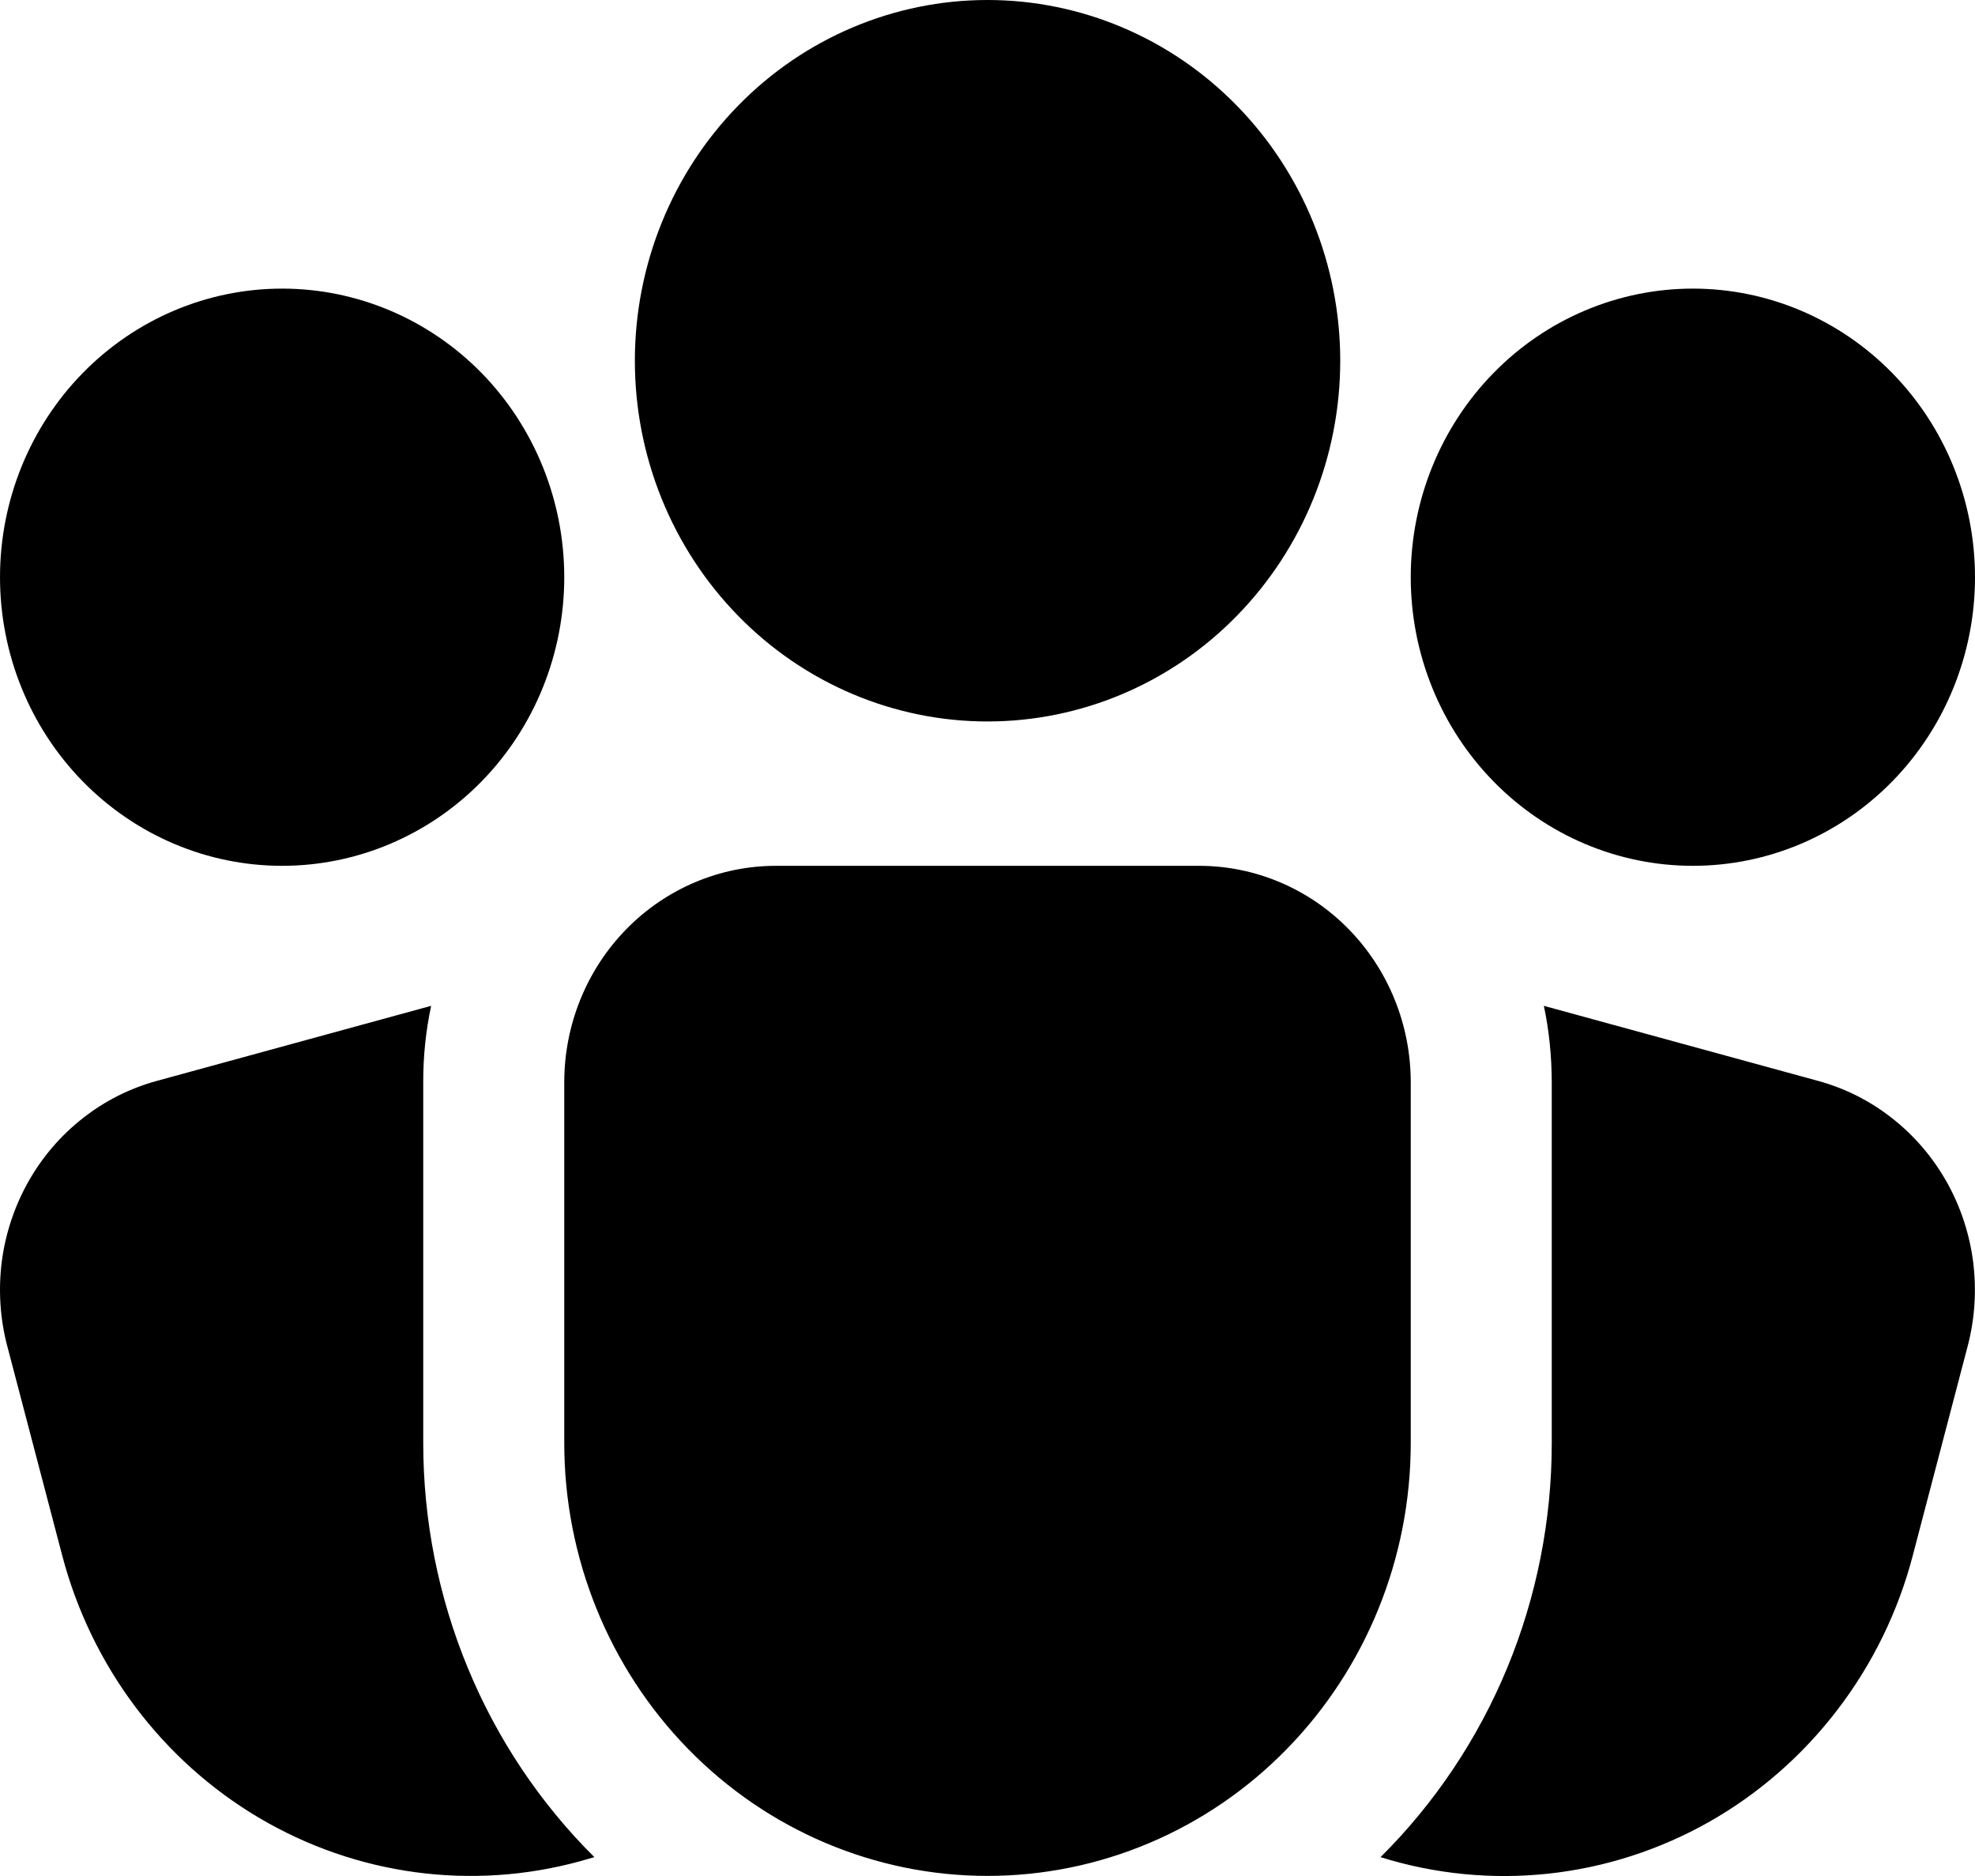
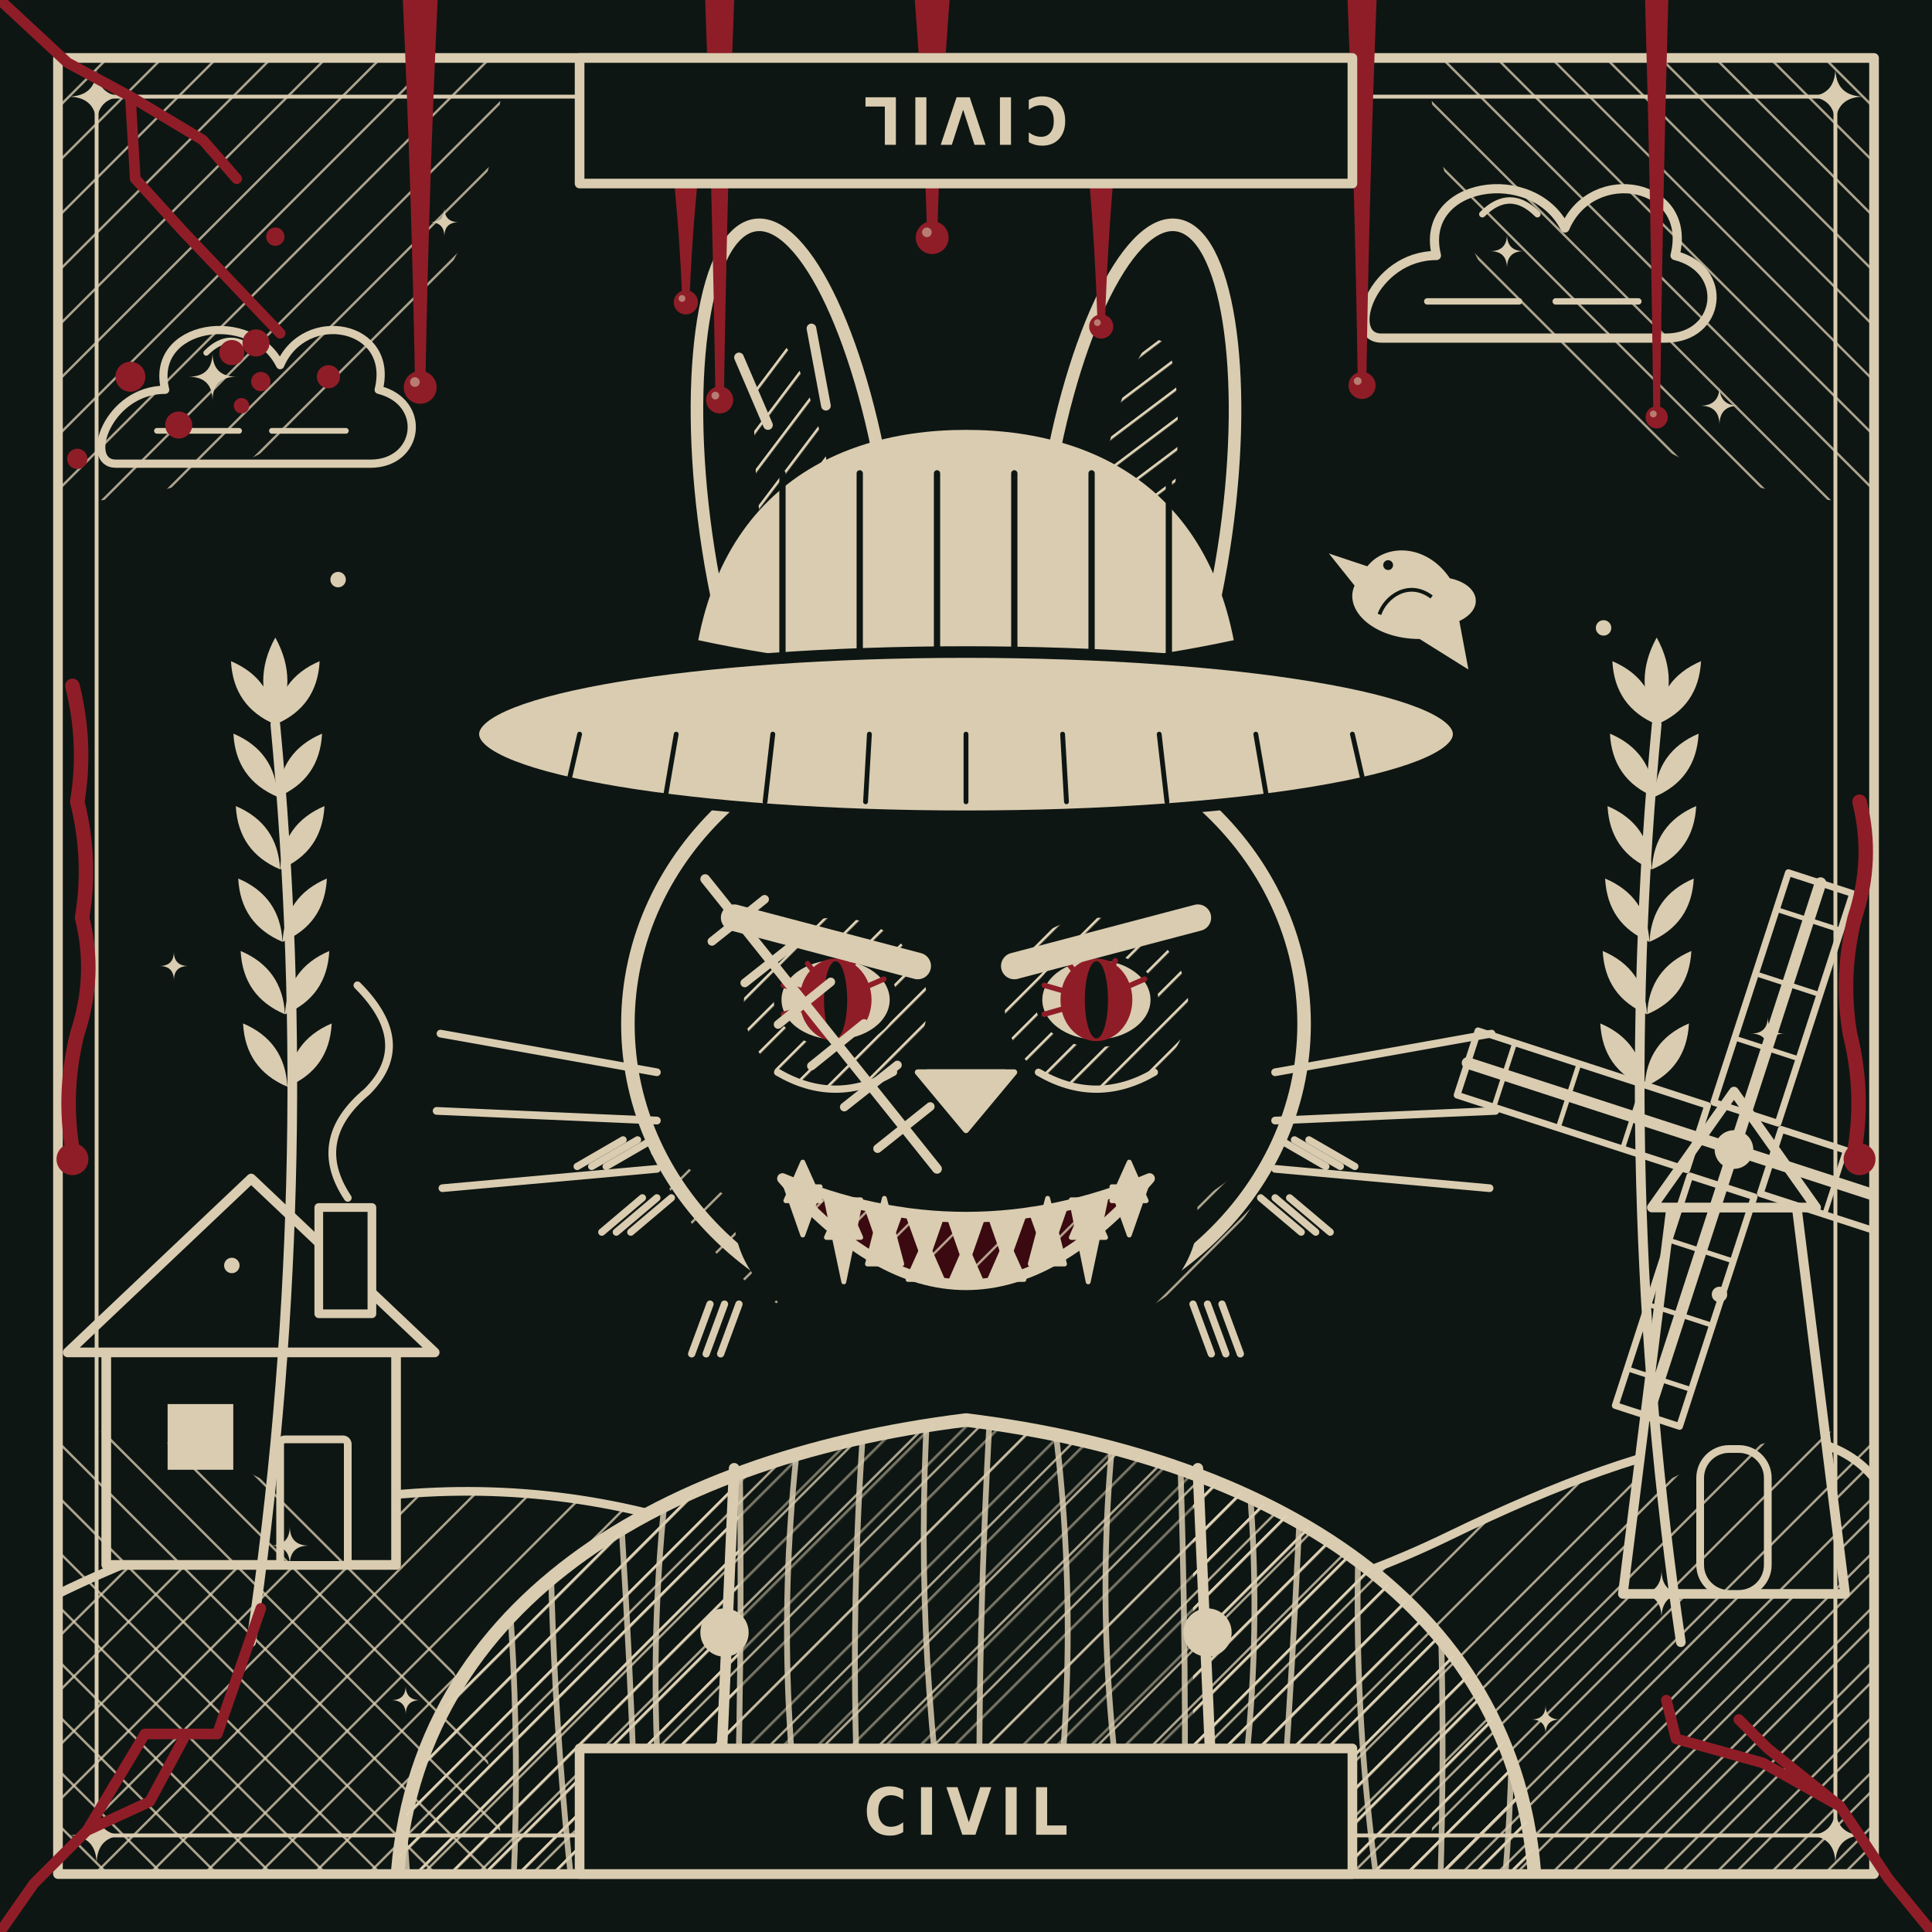
- <svg xmlns="http://www.w3.org/2000/svg" width="20" height="19" viewBox="0 0 20 19" fill="none">
-   <path d="M6.429 3.654C6.429 2.685 6.805 1.755 7.475 1.07C8.144 0.385 9.053 0 10 0C10.947 0 11.856 0.385 12.525 1.07C13.195 1.755 13.572 2.685 13.572 3.654C13.572 4.623 13.195 5.552 12.525 6.237C11.856 6.922 10.947 7.307 10 7.307C9.053 7.307 8.144 6.922 7.475 6.237C6.805 5.552 6.429 4.623 6.429 3.654ZM7.857 8.769C7.289 8.769 6.744 9 6.342 9.411C5.94 9.822 5.714 10.38 5.714 10.961V14.615C5.714 15.778 6.166 16.893 6.97 17.715C7.773 18.537 8.863 18.999 10 18.999C11.137 18.999 12.227 18.537 13.03 17.715C13.834 16.893 14.286 15.778 14.286 14.615V10.961C14.286 10.38 14.06 9.822 13.658 9.411C13.256 9 12.711 8.769 12.143 8.769H7.857ZM4.366 10.187C4.312 10.441 4.285 10.701 4.286 10.961V14.615C4.286 15.397 4.439 16.171 4.737 16.892C5.034 17.612 5.47 18.264 6.019 18.809L5.876 18.85C4.778 19.151 3.609 18.993 2.625 18.412C1.641 17.83 0.923 16.873 0.629 15.75L0.073 13.631C0 13.353 -0.018 13.063 0.018 12.778C0.055 12.492 0.147 12.217 0.287 11.968C0.428 11.718 0.615 11.5 0.839 11.325C1.062 11.149 1.317 11.021 1.589 10.947L4.366 10.187ZM13.98 18.809C14.529 18.264 14.965 17.612 15.263 16.892C15.561 16.171 15.714 15.397 15.714 14.615V10.961C15.713 10.694 15.687 10.436 15.634 10.187L18.41 10.947C18.682 11.021 18.937 11.149 19.16 11.325C19.384 11.5 19.571 11.719 19.712 11.968C19.853 12.218 19.944 12.493 19.981 12.779C20.017 13.064 19.999 13.354 19.926 13.633L19.371 15.75C19.223 16.319 18.963 16.851 18.609 17.314C18.255 17.778 17.814 18.164 17.311 18.45C16.808 18.735 16.254 18.914 15.682 18.976C15.11 19.038 14.53 18.981 13.98 18.809ZM8.46379e-05 5.846C8.46379e-05 5.071 0.301 4.327 0.837 3.779C1.373 3.231 2.099 2.923 2.857 2.923C3.615 2.923 4.342 3.231 4.878 3.779C5.413 4.327 5.714 5.071 5.714 5.846C5.714 6.621 5.413 7.365 4.878 7.913C4.342 8.461 3.615 8.769 2.857 8.769C2.099 8.769 1.373 8.461 0.837 7.913C0.301 7.365 8.46379e-05 6.621 8.46379e-05 5.846ZM14.286 5.846C14.286 5.071 14.587 4.327 15.123 3.779C15.658 3.231 16.385 2.923 17.143 2.923C17.901 2.923 18.627 3.231 19.163 3.779C19.699 4.327 20 5.071 20 5.846C20 6.621 19.699 7.365 19.163 7.913C18.627 8.461 17.901 8.769 17.143 8.769C16.385 8.769 15.658 8.461 15.123 7.913C14.587 7.365 14.286 6.621 14.286 5.846Z" fill="black" />
+ <svg xmlns="http://www.w3.org/2000/svg" viewBox="0 0 400 400" width="400" height="400" role="img" aria-label="Civil">
+   <defs>
+     <pattern id="hz-civil" width="5" height="5" patternUnits="userSpaceOnUse" patternTransform="rotate(45)">
+       <line x1="0" y1="0" x2="0" y2="5" stroke="#d9ccb0" stroke-width="1.1" />
+     </pattern>
+     <pattern id="hs-civil" width="8" height="8" patternUnits="userSpaceOnUse" patternTransform="rotate(45)">
+       <line x1="0" y1="0" x2="0" y2="8" stroke="#d9ccb0" stroke-width="1" opacity=".75" />
+     </pattern>
+     <pattern id="hb-civil" width="5" height="5" patternUnits="userSpaceOnUse" patternTransform="rotate(45)">
+       <line x1="0" y1="0" x2="0" y2="5" stroke="#0e1613" stroke-width="1.1" />
+     </pattern>
+     <clipPath id="cp-civil">
+       <rect x="12" y="12" width="376" height="376" />
+     </clipPath>
+   </defs>
+   <rect width="400" height="400" fill="#0e1613" />
+   <g clip-path="url(#cp-civil)">
+     <g transform="translate(24 96) rotate(0) scale(0.85)">
+       <path d="M0 0 H62 C74 0 76 -15 64 -18 C68 -34 46 -38 40 -24 C33 -38 8 -34 12 -18 C-2 -18 -8 0 0 0Z" fill="#0e1613" stroke="#d9ccb0" stroke-width="2" stroke-linecap="round" stroke-linejoin="round" />
+       <path d="M10 -8 H30 M38 -8 H56 M22 -27 q6 -6 12 0" fill="none" stroke="#d9ccb0" stroke-width="1.4" stroke-linecap="round" stroke-linejoin="round" />
+     </g>
+     <g transform="translate(286 70) rotate(0) scale(0.95)">
+       <path d="M0 0 H62 C74 0 76 -15 64 -18 C68 -34 46 -38 40 -24 C33 -38 8 -34 12 -18 C-2 -18 -8 0 0 0Z" fill="#0e1613" stroke="#d9ccb0" stroke-width="2" stroke-linecap="round" stroke-linejoin="round" />
+       <path d="M10 -8 H30 M38 -8 H56 M22 -27 q6 -6 12 0" fill="none" stroke="#d9ccb0" stroke-width="1.4" stroke-linecap="round" stroke-linejoin="round" />
+     </g>
+     <g transform="translate(300 120) scale(-0.6 0.6)">
+       <path d="M0 0 C8 -12 22 -12 28 -4 L40 -8 L32 2 C36 10 26 20 10 20 L-6 30 L-3 14 C-12 10 -10 2 0 0Z" fill="#d9ccb0" stroke="#d9ccb0" stroke-width="1" />
+       <circle cx="21" cy="-5" r="1.7" fill="#0e1613" />
+       <path d="M6 6 C14 0 22 6 24 12" fill="none" stroke="#0e1613" stroke-width="1.3" />
+     </g>
+     <path d="M12 330 Q90 292 160 322 T300 318 T388 306 V396 H12Z" fill="#0e1613" stroke="#d9ccb0" stroke-width="1.8" stroke-linecap="round" stroke-linejoin="round" />
+     <path d="M12 330 Q90 292 160 322 T300 318 T388 306 V396 H12Z" fill="url(#hs-civil)" stroke="none" stroke-width="0" stroke-linecap="round" stroke-linejoin="round" />
+     <rect x="22" y="276" width="60" height="48" rx="0" fill="#0e1613" stroke="#d9ccb0" stroke-width="2" stroke-linejoin="round" />
+     <path d="M14 280 L52 244 L90 280Z" fill="#0e1613" stroke="#d9ccb0" stroke-width="2" stroke-linecap="round" stroke-linejoin="round" />
+     <rect x="66" y="250" width="11" height="22" rx="0" fill="#0e1613" stroke="#d9ccb0" stroke-width="1.8" stroke-linejoin="round" />
+     <rect x="34" y="290" width="15" height="15" rx="0" fill="#d9ccb0" stroke="#0e1613" stroke-width="1.4" stroke-linejoin="round" />
+     <rect x="58" y="298" width="14" height="26" rx="1" fill="#0e1613" stroke="#d9ccb0" stroke-width="1.6" stroke-linejoin="round" />
+     <path d="M72 248 q-8 -12 4 -22 q10 -10 -2 -22" fill="none" stroke="#d9ccb0" stroke-width="1.6" stroke-linecap="round" stroke-linejoin="round" />
+     <path d="M336 330 L346 250 H372 L382 330Z" fill="#0e1613" stroke="#d9ccb0" stroke-width="2" stroke-linecap="round" stroke-linejoin="round" />
+     <rect x="352" y="300" width="14" height="30" rx="6" fill="#0e1613" stroke="#d9ccb0" stroke-width="1.6" stroke-linejoin="round" />
+     <path d="M342 250 L359 226 L376 250Z" fill="#0e1613" stroke="#d9ccb0" stroke-width="2" stroke-linecap="round" stroke-linejoin="round" />
+     <g transform="translate(359 238) rotate(18) scale(1)">
+       <path d="M0 0 H58" fill="none" stroke="#d9ccb0" stroke-width="2.4" stroke-linecap="round" stroke-linejoin="round" />
+       <rect x="8" y="-7" width="50" height="14" rx="0" fill="none" stroke="#d9ccb0" stroke-width="1.4" stroke-linejoin="round" />
+       <path d="M22 -7V7 M36 -7V7 M50 -7V7" fill="none" stroke="#d9ccb0" stroke-width="1" stroke-linecap="round" stroke-linejoin="round" />
+     </g>
+     <g transform="translate(359 238) rotate(108) scale(1)">
+       <path d="M0 0 H58" fill="none" stroke="#d9ccb0" stroke-width="2.4" stroke-linecap="round" stroke-linejoin="round" />
+       <rect x="8" y="-7" width="50" height="14" rx="0" fill="none" stroke="#d9ccb0" stroke-width="1.4" stroke-linejoin="round" />
+       <path d="M22 -7V7 M36 -7V7 M50 -7V7" fill="none" stroke="#d9ccb0" stroke-width="1" stroke-linecap="round" stroke-linejoin="round" />
+     </g>
+     <g transform="translate(359 238) rotate(198) scale(1)">
+       <path d="M0 0 H58" fill="none" stroke="#d9ccb0" stroke-width="2.4" stroke-linecap="round" stroke-linejoin="round" />
+       <rect x="8" y="-7" width="50" height="14" rx="0" fill="none" stroke="#d9ccb0" stroke-width="1.4" stroke-linejoin="round" />
+       <path d="M22 -7V7 M36 -7V7 M50 -7V7" fill="none" stroke="#d9ccb0" stroke-width="1" stroke-linecap="round" stroke-linejoin="round" />
+     </g>
+     <g transform="translate(359 238) rotate(288) scale(1)">
+       <path d="M0 0 H58" fill="none" stroke="#d9ccb0" stroke-width="2.4" stroke-linecap="round" stroke-linejoin="round" />
+       <rect x="8" y="-7" width="50" height="14" rx="0" fill="none" stroke="#d9ccb0" stroke-width="1.4" stroke-linejoin="round" />
+       <path d="M22 -7V7 M36 -7V7 M50 -7V7" fill="none" stroke="#d9ccb0" stroke-width="1" stroke-linecap="round" stroke-linejoin="round" />
+     </g>
+     <circle cx="359" cy="238" r="4" fill="#d9ccb0" stroke="none" stroke-width="0" />
+     <path d="M44 73 Q44 78 49 78 Q44 78 44 83 Q44 78 39 78 Q44 78 44 73Z" fill="#d9ccb0" />
+     <path d="M356 80 Q356 84 360 84 Q356 84 356 88 Q356 84 352 84 Q356 84 356 80Z" fill="#d9ccb0" />
+     <path d="M60 316 Q60 320 64 320 Q60 320 60 324 Q60 320 56 320 Q60 320 60 316Z" fill="#d9ccb0" />
+     <path d="M344 325 Q344 330 349 330 Q344 330 344 335 Q344 330 339 330 Q344 330 344 325Z" fill="#d9ccb0" />
+     <path d="M92 43 Q92 46 95 46 Q92 46 92 49 Q92 46 89 46 Q92 46 92 43Z" fill="#d9ccb0" />
+     <path d="M312 48.5 Q312 52 315.5 52 Q312 52 312 55.5 Q312 52 308.5 52 Q312 52 312 48.5Z" fill="#d9ccb0" />
+     <path d="M36 197 Q36 200 39 200 Q36 200 36 203 Q36 200 33 200 Q36 200 36 197Z" fill="#d9ccb0" />
+     <path d="M366 210.5 Q366 214 369.5 214 Q366 214 366 217.5 Q366 214 362.5 214 Q366 214 366 210.5Z" fill="#d9ccb0" />
+     <path d="M84 349 Q84 352 87 352 Q84 352 84 355 Q84 352 81 352 Q84 352 84 349Z" fill="#d9ccb0" />
+     <path d="M320 353 Q320 356 323 356 Q320 356 320 359 Q320 356 317 356 Q320 356 320 353Z" fill="#d9ccb0" />
+     <circle cx="70" cy="120" r="1.6" fill="#d9ccb0" stroke="none" stroke-width="0" />
+     <circle cx="332" cy="130" r="1.6" fill="#d9ccb0" stroke="none" stroke-width="0" />
+     <circle cx="48" cy="262" r="1.6" fill="#d9ccb0" stroke="none" stroke-width="0" />
+     <circle cx="356" cy="268" r="1.6" fill="#d9ccb0" stroke="none" stroke-width="0" />
+     <path d="M52 340 Q66 245.0 57 150" fill="none" stroke="#d9ccb0" stroke-width="2" stroke-linecap="round" stroke-linejoin="round" />
+     <path d="M0 0 Q8.0 -5 16 0 Q8.0 5 0 0Z" fill="#d9ccb0" stroke="none" stroke-width="0" transform="translate(57.0 150) rotate(-125)" />
+     <path d="M0 0 Q8.0 -5 16 0 Q8.0 5 0 0Z" fill="#d9ccb0" stroke="none" stroke-width="0" transform="translate(57.0 150) rotate(-55)" />
+     <path d="M0 0 Q8.0 -5 16 0 Q8.0 5 0 0Z" fill="#d9ccb0" stroke="none" stroke-width="0" transform="translate(57.5 165) rotate(-125)" />
+     <path d="M0 0 Q8.0 -5 16 0 Q8.0 5 0 0Z" fill="#d9ccb0" stroke="none" stroke-width="0" transform="translate(57.5 165) rotate(-55)" />
+     <path d="M0 0 Q8.0 -5 16 0 Q8.0 5 0 0Z" fill="#d9ccb0" stroke="none" stroke-width="0" transform="translate(58.0 180) rotate(-125)" />
+     <path d="M0 0 Q8.0 -5 16 0 Q8.0 5 0 0Z" fill="#d9ccb0" stroke="none" stroke-width="0" transform="translate(58.0 180) rotate(-55)" />
+     <path d="M0 0 Q8.0 -5 16 0 Q8.0 5 0 0Z" fill="#d9ccb0" stroke="none" stroke-width="0" transform="translate(58.5 195) rotate(-125)" />
+     <path d="M0 0 Q8.0 -5 16 0 Q8.0 5 0 0Z" fill="#d9ccb0" stroke="none" stroke-width="0" transform="translate(58.5 195) rotate(-55)" />
+     <path d="M0 0 Q8.0 -5 16 0 Q8.0 5 0 0Z" fill="#d9ccb0" stroke="none" stroke-width="0" transform="translate(59.0 210) rotate(-125)" />
+     <path d="M0 0 Q8.0 -5 16 0 Q8.0 5 0 0Z" fill="#d9ccb0" stroke="none" stroke-width="0" transform="translate(59.0 210) rotate(-55)" />
+     <path d="M0 0 Q8.0 -5 16 0 Q8.0 5 0 0Z" fill="#d9ccb0" stroke="none" stroke-width="0" transform="translate(59.5 225) rotate(-125)" />
+     <path d="M0 0 Q8.0 -5 16 0 Q8.0 5 0 0Z" fill="#d9ccb0" stroke="none" stroke-width="0" transform="translate(59.5 225) rotate(-55)" />
+     <path d="M0 0 Q9.0 -5 18 0 Q9.0 5 0 0Z" fill="#d9ccb0" stroke="none" stroke-width="0" transform="translate(57 150) rotate(-90)" />
+     <path d="M348 340 Q334 245.0 343 150" fill="none" stroke="#d9ccb0" stroke-width="2" stroke-linecap="round" stroke-linejoin="round" />
+     <path d="M0 0 Q8.0 -5 16 0 Q8.0 5 0 0Z" fill="#d9ccb0" stroke="none" stroke-width="0" transform="translate(343.0 150) rotate(-55)" />
+     <path d="M0 0 Q8.0 -5 16 0 Q8.0 5 0 0Z" fill="#d9ccb0" stroke="none" stroke-width="0" transform="translate(343.0 150) rotate(-125)" />
+     <path d="M0 0 Q8.0 -5 16 0 Q8.0 5 0 0Z" fill="#d9ccb0" stroke="none" stroke-width="0" transform="translate(342.5 165) rotate(-55)" />
+     <path d="M0 0 Q8.0 -5 16 0 Q8.0 5 0 0Z" fill="#d9ccb0" stroke="none" stroke-width="0" transform="translate(342.5 165) rotate(-125)" />
+     <path d="M0 0 Q8.0 -5 16 0 Q8.0 5 0 0Z" fill="#d9ccb0" stroke="none" stroke-width="0" transform="translate(342.0 180) rotate(-55)" />
+     <path d="M0 0 Q8.0 -5 16 0 Q8.0 5 0 0Z" fill="#d9ccb0" stroke="none" stroke-width="0" transform="translate(342.0 180) rotate(-125)" />
+     <path d="M0 0 Q8.0 -5 16 0 Q8.0 5 0 0Z" fill="#d9ccb0" stroke="none" stroke-width="0" transform="translate(341.5 195) rotate(-55)" />
+     <path d="M0 0 Q8.0 -5 16 0 Q8.0 5 0 0Z" fill="#d9ccb0" stroke="none" stroke-width="0" transform="translate(341.5 195) rotate(-125)" />
+     <path d="M0 0 Q8.0 -5 16 0 Q8.0 5 0 0Z" fill="#d9ccb0" stroke="none" stroke-width="0" transform="translate(341.0 210) rotate(-55)" />
+     <path d="M0 0 Q8.0 -5 16 0 Q8.0 5 0 0Z" fill="#d9ccb0" stroke="none" stroke-width="0" transform="translate(341.0 210) rotate(-125)" />
+     <path d="M0 0 Q8.0 -5 16 0 Q8.0 5 0 0Z" fill="#d9ccb0" stroke="none" stroke-width="0" transform="translate(340.5 225) rotate(-55)" />
+     <path d="M0 0 Q8.0 -5 16 0 Q8.0 5 0 0Z" fill="#d9ccb0" stroke="none" stroke-width="0" transform="translate(340.5 225) rotate(-125)" />
+     <path d="M0 0 Q9.0 -5 18 0 Q9.0 5 0 0Z" fill="#d9ccb0" stroke="none" stroke-width="0" transform="translate(343 150) rotate(-90)" />
+     <ellipse cx="165" cy="108" rx="19" ry="62" fill="#0e1613" stroke="#d9ccb0" stroke-width="2.6" transform="rotate(-8 165 108)" />
+     <ellipse cx="166" cy="112" rx="8" ry="42" fill="url(#hz-civil)" stroke="none" stroke-width="0" transform="rotate(-8 166 112)" />
+     <ellipse cx="235" cy="108" rx="19" ry="62" fill="#0e1613" stroke="#d9ccb0" stroke-width="2.6" transform="rotate(8 235 108)" />
+     <ellipse cx="234" cy="112" rx="8" ry="42" fill="url(#hz-civil)" stroke="none" stroke-width="0" transform="rotate(8 234 112)" />
+     <path d="M82 396 C82 334 135.1 302 200 294 C264.9 302 318 334 318 396Z" fill="#0e1613" stroke="#d9ccb0" stroke-width="2.8" stroke-linecap="round" stroke-linejoin="round" />
+     <path d="M82 396 C82 334 135.1 302 200 294 C264.9 302 318 334 318 396Z" fill="url(#hs-civil)" stroke="none" stroke-width="0" stroke-linecap="round" stroke-linejoin="round" />
+     <clipPath id="tc1-civil">
+       <path d="M82 396 C82 334 135.1 302 200 294 C264.9 302 318 334 318 396Z" />
+     </clipPath>
+     <g clip-path="url(#tc1-civil)">
+       <rect x="82" y="292" width="71" height="104" fill="url(#hz-civil)" />
+       <rect x="247" y="292" width="71" height="104" fill="url(#hz-civil)" />
+       <path d="M82 396 C82 334 135.1 302 200 294 C264.9 302 318 334 318 396Z" fill="url(#hz-civil)" opacity=".5" />
+       <path d="M88 292 Q80 344 85 396 M101 292 Q109 344 106 396 M114 292 Q113 344 119 396 M127 292 Q131 344 132 396 M140 292 Q132 344 139 396 M153 292 Q154 344 152 396 M166 292 Q159 344 168 396 M179 292 Q175 344 179 396 M192 292 Q189 344 198 396 M205 292 Q202 344 203 396 M218 292 Q225 344 216 396 M231 292 Q225 344 236 396 M244 292 Q246 344 245 396 M257 292 Q264 344 253 396 M270 292 Q268 344 264 396 M283 292 Q278 344 286 396 M296 292 Q300 344 298 396 M309 292 Q316 344 311 396 " fill="none" stroke="#d9ccb0" stroke-width="1.2" stroke-linecap="round" stroke-linejoin="round" stroke-opacity="0.85" />
+     </g>
+     <path d="M152 304 L148 396 M248 304 L252 396" fill="none" stroke="#d9ccb0" stroke-width="2.2" stroke-linecap="round" stroke-linejoin="round" />
+     <circle cx="150" cy="338" r="5" fill="#d9ccb0" stroke="none" stroke-width="0" />
+     <circle cx="250" cy="338" r="5" fill="#d9ccb0" stroke="none" stroke-width="0" />
+     <ellipse cx="200" cy="212" rx="70" ry="64" fill="#0e1613" stroke="#d9ccb0" stroke-width="2.8" />
+     <path d="M132 232 Q150 280 200 280 Q250 280 268 232 Q240 262 200 262 Q160 262 132 232Z" fill="url(#hs-civil)" stroke="none" stroke-width="0" stroke-linecap="round" stroke-linejoin="round" />
+     <path d="M144 150 C144 106 170 90 200 90 C230 90 256 106 256 150Z" fill="#d9ccb0" stroke="#d9ccb0" stroke-width="2" stroke-linecap="round" stroke-linejoin="round" />
+     <path d="M162 98 V138" fill="none" stroke="#0e1613" stroke-width="1.3" stroke-linecap="round" stroke-linejoin="round" />
+     <path d="M178 98 V138" fill="none" stroke="#0e1613" stroke-width="1.3" stroke-linecap="round" stroke-linejoin="round" />
+     <path d="M194 98 V138" fill="none" stroke="#0e1613" stroke-width="1.3" stroke-linecap="round" stroke-linejoin="round" />
+     <path d="M210 98 V138" fill="none" stroke="#0e1613" stroke-width="1.3" stroke-linecap="round" stroke-linejoin="round" />
+     <path d="M226 98 V138" fill="none" stroke="#0e1613" stroke-width="1.3" stroke-linecap="round" stroke-linejoin="round" />
+     <path d="M242 98 V138" fill="none" stroke="#0e1613" stroke-width="1.3" stroke-linecap="round" stroke-linejoin="round" />
+     <path d="M144 136 Q200 148 256 136" fill="none" stroke="#0e1613" stroke-width="7" stroke-linecap="round" stroke-linejoin="round" />
+     <ellipse cx="200" cy="152" rx="102" ry="17" fill="#d9ccb0" stroke="#0e1613" stroke-width="2.4" />
+     <path d="M120.0 152 L116.8 166" fill="none" stroke="#0e1613" stroke-width="1" stroke-linecap="round" stroke-linejoin="round" />
+     <path d="M140.0 152 L137.6 166" fill="none" stroke="#0e1613" stroke-width="1" stroke-linecap="round" stroke-linejoin="round" />
+     <path d="M160.0 152 L158.4 166" fill="none" stroke="#0e1613" stroke-width="1" stroke-linecap="round" stroke-linejoin="round" />
+     <path d="M180.0 152 L179.2 166" fill="none" stroke="#0e1613" stroke-width="1" stroke-linecap="round" stroke-linejoin="round" />
+     <path d="M200.0 152 L200.0 166" fill="none" stroke="#0e1613" stroke-width="1" stroke-linecap="round" stroke-linejoin="round" />
+     <path d="M220.0 152 L220.8 166" fill="none" stroke="#0e1613" stroke-width="1" stroke-linecap="round" stroke-linejoin="round" />
+     <path d="M240.0 152 L241.6 166" fill="none" stroke="#0e1613" stroke-width="1" stroke-linecap="round" stroke-linejoin="round" />
+     <path d="M260.0 152 L262.4 166" fill="none" stroke="#0e1613" stroke-width="1" stroke-linecap="round" stroke-linejoin="round" />
+     <path d="M280.0 152 L283.2 166" fill="none" stroke="#0e1613" stroke-width="1" stroke-linecap="round" stroke-linejoin="round" />
+     <circle cx="173" cy="207" r="10" fill="#d9ccb0" stroke="none" stroke-width="0" />
+     <circle cx="173" cy="208" r="5" fill="#0e1613" stroke="none" stroke-width="0" />
+     <circle cx="175" cy="205" r="1.8" fill="#d9ccb0" stroke="none" stroke-width="0" />
+     <circle cx="227" cy="207" r="10" fill="#d9ccb0" stroke="none" stroke-width="0" />
+     <circle cx="227" cy="208" r="5" fill="#0e1613" stroke="none" stroke-width="0" />
+     <circle cx="229" cy="205" r="1.8" fill="#d9ccb0" stroke="none" stroke-width="0" />
+     <path d="M192 222 H208 L200 232Z" fill="#d9ccb0" stroke="#d9ccb0" stroke-width="1.2" stroke-linecap="round" stroke-linejoin="round" />
+     <path d="M200 232 V242 M200 242 Q192 249 186 244 M200 242 Q208 249 214 244" fill="none" stroke="#d9ccb0" stroke-width="2" stroke-linecap="round" stroke-linejoin="round" />
+     <rect x="192" y="243" width="8" height="12" rx="1.5" fill="#d9ccb0" stroke="#0e1613" stroke-width="1.6" stroke-linejoin="round" />
+     <rect x="200" y="243" width="8" height="12" rx="1.5" fill="#d9ccb0" stroke="#0e1613" stroke-width="1.6" stroke-linejoin="round" />
+     <path d="M136 222 L91.2 214.0" fill="none" stroke="#d9ccb0" stroke-width="1.6" stroke-linecap="round" stroke-linejoin="round" />
+     <path d="M264 222 L308.8 214.0" fill="none" stroke="#d9ccb0" stroke-width="1.6" stroke-linecap="round" stroke-linejoin="round" />
+     <path d="M136 232 L90.4 230.0" fill="none" stroke="#d9ccb0" stroke-width="1.6" stroke-linecap="round" stroke-linejoin="round" />
+     <path d="M264 232 L309.6 230.0" fill="none" stroke="#d9ccb0" stroke-width="1.6" stroke-linecap="round" stroke-linejoin="round" />
+     <path d="M136 242 L91.6 246.0" fill="none" stroke="#d9ccb0" stroke-width="1.6" stroke-linecap="round" stroke-linejoin="round" />
+     <path d="M264 242 L308.4 246.0" fill="none" stroke="#d9ccb0" stroke-width="1.6" stroke-linecap="round" stroke-linejoin="round" />
+     <ellipse cx="200" cy="252" rx="48" ry="30" fill="#0e1613" stroke="none" stroke-width="0" />
+     <path d="M190 222 H210 L200 234Z" fill="#d9ccb0" stroke="#d9ccb0" stroke-width="1.2" stroke-linecap="round" stroke-linejoin="round" />
+     <path d="M162 244 Q200.0 260 238 244 Q200.0 288 162 244Z" fill="#3a0a10" stroke="#d9ccb0" stroke-width="2.2" stroke-linecap="round" stroke-linejoin="round" />
+     <path d="M162 244 Q200.0 260 238 244 Q200.0 288 162 244Z" fill="url(#hs-civil)" stroke="none" stroke-width="0" stroke-linecap="round" stroke-linejoin="round" />
+     <path d="M162.7 245.7 L166.2 255.7 L169.8 245.7Z" fill="#d9ccb0" stroke="#d9ccb0" stroke-width="1" stroke-linecap="round" stroke-linejoin="round" />
+     <path d="M162.7 248.6 L166.2 240.6 L169.8 248.6Z" fill="#d9ccb0" stroke="#d9ccb0" stroke-width="1" stroke-linecap="round" stroke-linejoin="round" />
+     <path d="M171.1 248.4 L174.7 265.4 L178.2 248.4Z" fill="#d9ccb0" stroke="#d9ccb0" stroke-width="1" stroke-linecap="round" stroke-linejoin="round" />
+     <path d="M171.1 256.2 L174.7 248.2 L178.2 256.2Z" fill="#d9ccb0" stroke="#d9ccb0" stroke-width="1" stroke-linecap="round" stroke-linejoin="round" />
+     <path d="M179.6 250.4 L183.1 260.4 L186.7 250.4Z" fill="#d9ccb0" stroke="#d9ccb0" stroke-width="1" stroke-linecap="round" stroke-linejoin="round" />
+     <path d="M179.6 261.7 L183.1 248.1 L186.7 261.7Z" fill="#d9ccb0" stroke="#d9ccb0" stroke-width="1" stroke-linecap="round" stroke-linejoin="round" />
+     <path d="M188.0 251.6 L191.6 261.6 L195.1 251.6Z" fill="#d9ccb0" stroke="#d9ccb0" stroke-width="1" stroke-linecap="round" stroke-linejoin="round" />
+     <path d="M188.0 264.9 L191.6 256.9 L195.1 264.9Z" fill="#d9ccb0" stroke="#d9ccb0" stroke-width="1" stroke-linecap="round" stroke-linejoin="round" />
+     <path d="M196.5 252.0 L200.0 262.0 L203.5 252.0Z" fill="#d9ccb0" stroke="#d9ccb0" stroke-width="1" stroke-linecap="round" stroke-linejoin="round" />
+     <path d="M196.5 266.0 L200.0 258.0 L203.5 266.0Z" fill="#d9ccb0" stroke="#d9ccb0" stroke-width="1" stroke-linecap="round" stroke-linejoin="round" />
+     <path d="M204.9 251.6 L208.4 261.6 L212.0 251.6Z" fill="#d9ccb0" stroke="#d9ccb0" stroke-width="1" stroke-linecap="round" stroke-linejoin="round" />
+     <path d="M204.9 264.9 L208.4 256.9 L212.0 264.9Z" fill="#d9ccb0" stroke="#d9ccb0" stroke-width="1" stroke-linecap="round" stroke-linejoin="round" />
+     <path d="M213.3 250.4 L216.9 260.4 L220.4 250.4Z" fill="#d9ccb0" stroke="#d9ccb0" stroke-width="1" stroke-linecap="round" stroke-linejoin="round" />
+     <path d="M213.3 261.7 L216.9 248.1 L220.4 261.7Z" fill="#d9ccb0" stroke="#d9ccb0" stroke-width="1" stroke-linecap="round" stroke-linejoin="round" />
+     <path d="M221.8 248.4 L225.3 265.4 L228.9 248.4Z" fill="#d9ccb0" stroke="#d9ccb0" stroke-width="1" stroke-linecap="round" stroke-linejoin="round" />
+     <path d="M221.8 256.2 L225.3 248.2 L228.9 256.2Z" fill="#d9ccb0" stroke="#d9ccb0" stroke-width="1" stroke-linecap="round" stroke-linejoin="round" />
+     <path d="M230.2 245.7 L233.8 255.7 L237.3 245.7Z" fill="#d9ccb0" stroke="#d9ccb0" stroke-width="1" stroke-linecap="round" stroke-linejoin="round" />
+     <path d="M230.2 248.6 L233.8 240.6 L237.3 248.6Z" fill="#d9ccb0" stroke="#d9ccb0" stroke-width="1" stroke-linecap="round" stroke-linejoin="round" />
+     <ellipse cx="173" cy="208" rx="19" ry="18" fill="#0e1613" stroke="none" stroke-width="0" />
+     <ellipse cx="173" cy="208" rx="19" ry="18" fill="url(#hz-civil)" stroke="none" stroke-width="0" />
+     <ellipse cx="173" cy="207" rx="12" ry="9" fill="#d9ccb0" stroke="#0e1613" stroke-width="1.6" />
+     <ellipse cx="173" cy="207" rx="7.44" ry="8.55" fill="#8f1d27" stroke="none" stroke-width="0" />
+     <path d="M162.2 204.0 L167.4 205.5" fill="none" stroke="#8f1d27" stroke-width="1.1" stroke-linecap="round" stroke-linejoin="round" />
+     <path d="M167.2 199.5 L170.0 203.1" fill="none" stroke="#8f1d27" stroke-width="1.1" stroke-linecap="round" stroke-linejoin="round" />
+     <path d="M176.9 198.9 L175.1 202.8" fill="none" stroke="#8f1d27" stroke-width="1.1" stroke-linecap="round" stroke-linejoin="round" />
+     <path d="M183.0 202.7 L178.2 204.8" fill="none" stroke="#8f1d27" stroke-width="1.1" stroke-linecap="round" stroke-linejoin="round" />
+     <path d="M162.2 210.0 L167.4 208.5" fill="none" stroke="#8f1d27" stroke-width="1.1" stroke-linecap="round" stroke-linejoin="round" />
+     <ellipse cx="173" cy="207" rx="2.4" ry="8" fill="#0e1613" stroke="none" stroke-width="0" />
+     <path d="M152 190 L190 200" fill="none" stroke="#d9ccb0" stroke-width="5.5" stroke-linecap="round" stroke-linejoin="round" />
+     <path d="M161 222 Q173 229 185 222" fill="none" stroke="#d9ccb0" stroke-width="1.5" stroke-linecap="round" stroke-linejoin="round" />
+     <ellipse cx="227" cy="208" rx="19" ry="18" fill="#0e1613" stroke="none" stroke-width="0" />
+     <ellipse cx="227" cy="208" rx="19" ry="18" fill="url(#hz-civil)" stroke="none" stroke-width="0" />
+     <ellipse cx="227" cy="207" rx="12" ry="9" fill="#d9ccb0" stroke="#0e1613" stroke-width="1.6" />
+     <ellipse cx="227" cy="207" rx="7.44" ry="8.55" fill="#8f1d27" stroke="none" stroke-width="0" />
+     <path d="M216.2 204.0 L221.4 205.5" fill="none" stroke="#8f1d27" stroke-width="1.1" stroke-linecap="round" stroke-linejoin="round" />
+     <path d="M221.2 199.5 L224.0 203.1" fill="none" stroke="#8f1d27" stroke-width="1.1" stroke-linecap="round" stroke-linejoin="round" />
+     <path d="M230.9 198.9 L229.1 202.8" fill="none" stroke="#8f1d27" stroke-width="1.1" stroke-linecap="round" stroke-linejoin="round" />
+     <path d="M237.0 202.7 L232.2 204.8" fill="none" stroke="#8f1d27" stroke-width="1.1" stroke-linecap="round" stroke-linejoin="round" />
+     <path d="M216.2 210.0 L221.4 208.5" fill="none" stroke="#8f1d27" stroke-width="1.1" stroke-linecap="round" stroke-linejoin="round" />
+     <ellipse cx="227" cy="207" rx="2.4" ry="8" fill="#0e1613" stroke="none" stroke-width="0" />
+     <path d="M248 190 L210 200" fill="none" stroke="#d9ccb0" stroke-width="5.5" stroke-linecap="round" stroke-linejoin="round" />
+     <path d="M215 222 Q227 229 239 222" fill="none" stroke="#d9ccb0" stroke-width="1.5" stroke-linecap="round" stroke-linejoin="round" />
+     <path d="M146 182 L194 242" fill="none" stroke="#d9ccb0" stroke-width="2" stroke-linecap="round" stroke-linejoin="round" />
+     <path d="M158.3 186.2 L147.4 194.9" fill="none" stroke="#d9ccb0" stroke-width="1.8" stroke-linecap="round" stroke-linejoin="round" />
+     <path d="M165.2 194.8 L154.2 203.5" fill="none" stroke="#d9ccb0" stroke-width="1.8" stroke-linecap="round" stroke-linejoin="round" />
+     <path d="M172.0 203.3 L161.1 212.1" fill="none" stroke="#d9ccb0" stroke-width="1.8" stroke-linecap="round" stroke-linejoin="round" />
+     <path d="M178.9 211.9 L168.0 220.7" fill="none" stroke="#d9ccb0" stroke-width="1.8" stroke-linecap="round" stroke-linejoin="round" />
+     <path d="M185.8 220.5 L174.8 229.2" fill="none" stroke="#d9ccb0" stroke-width="1.8" stroke-linecap="round" stroke-linejoin="round" />
+     <path d="M192.6 229.1 L181.7 237.8" fill="none" stroke="#d9ccb0" stroke-width="1.8" stroke-linecap="round" stroke-linejoin="round" />
+     <path d="M129 236 l-9.5 5.5" fill="none" stroke="#d9ccb0" stroke-width="1.5" stroke-linecap="round" stroke-linejoin="round" />
+     <path d="M132 236 l-9.5 5.5" fill="none" stroke="#d9ccb0" stroke-width="1.5" stroke-linecap="round" stroke-linejoin="round" />
+     <path d="M135 236 l-9.5 5.5" fill="none" stroke="#d9ccb0" stroke-width="1.5" stroke-linecap="round" stroke-linejoin="round" />
+     <path d="M133 248 l-8.4 7.1" fill="none" stroke="#d9ccb0" stroke-width="1.5" stroke-linecap="round" stroke-linejoin="round" />
+     <path d="M136 248 l-8.4 7.1" fill="none" stroke="#d9ccb0" stroke-width="1.5" stroke-linecap="round" stroke-linejoin="round" />
+     <path d="M139 248 l-8.4 7.1" fill="none" stroke="#d9ccb0" stroke-width="1.5" stroke-linecap="round" stroke-linejoin="round" />
+     <path d="M265 236 l9.5 5.5" fill="none" stroke="#d9ccb0" stroke-width="1.5" stroke-linecap="round" stroke-linejoin="round" />
+     <path d="M268 236 l9.5 5.5" fill="none" stroke="#d9ccb0" stroke-width="1.5" stroke-linecap="round" stroke-linejoin="round" />
+     <path d="M271 236 l9.5 5.5" fill="none" stroke="#d9ccb0" stroke-width="1.5" stroke-linecap="round" stroke-linejoin="round" />
+     <path d="M261 248 l8.4 7.1" fill="none" stroke="#d9ccb0" stroke-width="1.5" stroke-linecap="round" stroke-linejoin="round" />
+     <path d="M264 248 l8.4 7.1" fill="none" stroke="#d9ccb0" stroke-width="1.5" stroke-linecap="round" stroke-linejoin="round" />
+     <path d="M267 248 l8.4 7.1" fill="none" stroke="#d9ccb0" stroke-width="1.5" stroke-linecap="round" stroke-linejoin="round" />
+     <path d="M147 270 l-3.8 10.3" fill="none" stroke="#d9ccb0" stroke-width="1.5" stroke-linecap="round" stroke-linejoin="round" />
+     <path d="M150 270 l-3.8 10.3" fill="none" stroke="#d9ccb0" stroke-width="1.5" stroke-linecap="round" stroke-linejoin="round" />
+     <path d="M153 270 l-3.8 10.3" fill="none" stroke="#d9ccb0" stroke-width="1.5" stroke-linecap="round" stroke-linejoin="round" />
+     <path d="M247 270 l3.8 10.3" fill="none" stroke="#d9ccb0" stroke-width="1.5" stroke-linecap="round" stroke-linejoin="round" />
+     <path d="M250 270 l3.8 10.3" fill="none" stroke="#d9ccb0" stroke-width="1.5" stroke-linecap="round" stroke-linejoin="round" />
+     <path d="M253 270 l3.8 10.3" fill="none" stroke="#d9ccb0" stroke-width="1.5" stroke-linecap="round" stroke-linejoin="round" />
+     <path d="M159 88 l-6 -14 M171 84 l-3 -16" fill="none" stroke="#d9ccb0" stroke-width="2" stroke-linecap="round" stroke-linejoin="round" />
+     <path d="M12 12 H104 A92 92 0 0 1 12 104Z" fill="url(#hs-civil)" />
+     <g transform="matrix(-1 0 0 1 400 0)">
+       <path d="M12 12 H104 A92 92 0 0 1 12 104Z" fill="url(#hs-civil)" />
+     </g>
+     <g transform="matrix(1 0 0 -1 0 400)">
+       <path d="M12 12 H104 A92 92 0 0 1 12 104Z" fill="url(#hs-civil)" />
+     </g>
+     <g transform="matrix(-1 0 0 -1 400 400)">
+       <path d="M12 12 H104 A92 92 0 0 1 12 104Z" fill="url(#hs-civil)" />
+     </g>
+   </g>
+   <path d="M20 20 H380 V380 H20Z" fill="none" stroke="#d9ccb0" stroke-width="0.8" stroke-linecap="round" stroke-linejoin="round" />
+   <path d="M12 12 H388 V388 H12Z" fill="none" stroke="#d9ccb0" stroke-width="2" stroke-linecap="round" stroke-linejoin="round" />
+   <path d="M20 14 Q20 20 26 20 Q20 20 20 26 Q20 20 14 20 Q20 20 20 14Z" fill="#d9ccb0" />
+   <path d="M380 14 Q380 20 386 20 Q380 20 380 26 Q380 20 374 20 Q380 20 380 14Z" fill="#d9ccb0" />
+   <path d="M20 374 Q20 380 26 380 Q20 380 20 386 Q20 380 14 380 Q20 380 20 374Z" fill="#d9ccb0" />
+   <path d="M380 374 Q380 380 386 380 Q380 380 380 386 Q380 380 374 380 Q380 380 380 374Z" fill="#d9ccb0" />
+   <path d="M189.4 0 Q191.2 23.5 191.9 47 L194.1 47 Q194.8 23.5 196.6 0Z" fill="#8f1d27" stroke="none" stroke-width="0" stroke-linecap="round" stroke-linejoin="round" />
+   <circle cx="193" cy="49.2" r="3.4" fill="#8f1d27" stroke="none" stroke-width="0" />
+   <circle cx="191.9" cy="48.1" r="1.0" fill="#d9ccb0" stroke="none" stroke-width="0" opacity=".55" />
+   <path d="M279.0 0 Q280.5 39.0 281.1 78 L282.9 78 Q283.5 39.0 285.0 0Z" fill="#8f1d27" stroke="none" stroke-width="0" stroke-linecap="round" stroke-linejoin="round" />
+   <circle cx="282" cy="79.8" r="2.8" fill="#8f1d27" stroke="none" stroke-width="0" />
+   <circle cx="281.1" cy="78.9" r="0.8" fill="#d9ccb0" stroke="none" stroke-width="0" opacity=".55" />
+   <path d="M340.6 0 Q341.8 42.5 342.3 85 L343.7 85 Q344.2 42.5 345.4 0Z" fill="#8f1d27" stroke="none" stroke-width="0" stroke-linecap="round" stroke-linejoin="round" />
+   <circle cx="343" cy="86.4" r="2.3" fill="#8f1d27" stroke="none" stroke-width="0" />
+   <circle cx="342.3" cy="85.7" r="0.7" fill="#d9ccb0" stroke="none" stroke-width="0" opacity=".55" />
+   <path d="M146.0 0 Q147.5 40.5 148.1 81 L149.9 81 Q150.5 40.5 152.0 0Z" fill="#8f1d27" stroke="none" stroke-width="0" stroke-linecap="round" stroke-linejoin="round" />
+   <circle cx="149" cy="82.8" r="2.8" fill="#8f1d27" stroke="none" stroke-width="0" />
+   <circle cx="148.1" cy="81.9" r="0.8" fill="#d9ccb0" stroke="none" stroke-width="0" opacity=".55" />
+   <path d="M83.4 0 Q85.2 39.0 85.9 78 L88.1 78 Q88.8 39.0 90.6 0Z" fill="#8f1d27" stroke="none" stroke-width="0" stroke-linecap="round" stroke-linejoin="round" />
+   <circle cx="87" cy="80.2" r="3.4" fill="#8f1d27" stroke="none" stroke-width="0" />
+   <circle cx="85.9" cy="79.1" r="1.0" fill="#d9ccb0" stroke="none" stroke-width="0" opacity=".55" />
+   <path d="M139.4 36 Q140.7 48.5 141.2 61 L142.8 61 Q143.3 48.5 144.6 36Z" fill="#8f1d27" stroke="none" stroke-width="0" stroke-linecap="round" stroke-linejoin="round" />
+   <circle cx="142" cy="62.6" r="2.5" fill="#8f1d27" stroke="none" stroke-width="0" />
+   <circle cx="141.2" cy="61.8" r="0.7" fill="#d9ccb0" stroke="none" stroke-width="0" opacity=".55" />
+   <path d="M225.4 36 Q226.7 51.0 227.2 66 L228.8 66 Q229.3 51.0 230.6 36Z" fill="#8f1d27" stroke="none" stroke-width="0" stroke-linecap="round" stroke-linejoin="round" />
+   <circle cx="228" cy="67.6" r="2.5" fill="#8f1d27" stroke="none" stroke-width="0" />
+   <circle cx="227.2" cy="66.8" r="0.7" fill="#d9ccb0" stroke="none" stroke-width="0" opacity=".55" />
+   <path d="M15 142 q3 12 1 24 q3 12 1 24 q3 12 -1 24 q-3 12 -1 24" fill="none" stroke="#8f1d27" stroke-width="3" stroke-linecap="round" stroke-linejoin="round" />
+   <circle cx="15" cy="240" r="3.3" fill="#8f1d27" stroke="none" stroke-width="0" />
+   <path d="M385 166 q3 12 -1 24 q-3 12 -1 24 q3 12 1 24" fill="none" stroke="#8f1d27" stroke-width="3" stroke-linecap="round" stroke-linejoin="round" />
+   <circle cx="385" cy="240" r="3.3" fill="#8f1d27" stroke="none" stroke-width="0" />
+   <path d="M0 0 L14 13 L27 20 L28 37 L38 48 L58 69 M27 20 l15 9 l7 8" fill="none" stroke="#8f1d27" stroke-width="2.2" stroke-linecap="round" stroke-linejoin="round" />
+   <path d="M0 400 L7 390 L18 379 L30 359 L45 359 L54 333 M18 379 l13 -6 l7 -13" fill="none" stroke="#8f1d27" stroke-width="2.2" stroke-linecap="round" stroke-linejoin="round" />
+   <path d="M400 400 L391 389 L381 374 L365 365 L347 360 L345 352 M381 374 l-15 -12 l-6 -6" fill="none" stroke="#8f1d27" stroke-width="2.2" stroke-linecap="round" stroke-linejoin="round" />
+   <circle cx="57" cy="49" r="1.9" fill="#8f1d27" stroke="none" stroke-width="0" />
+   <circle cx="27" cy="78" r="3.1" fill="#8f1d27" stroke="none" stroke-width="0" />
+   <circle cx="68" cy="78" r="2.4" fill="#8f1d27" stroke="none" stroke-width="0" />
+   <circle cx="50" cy="84" r="1.6" fill="#8f1d27" stroke="none" stroke-width="0" />
+   <circle cx="37" cy="88" r="2.8" fill="#8f1d27" stroke="none" stroke-width="0" />
+   <circle cx="54" cy="79" r="2.0" fill="#8f1d27" stroke="none" stroke-width="0" />
+   <circle cx="16" cy="95" r="2.1" fill="#8f1d27" stroke="none" stroke-width="0" />
+   <circle cx="53" cy="71" r="2.8" fill="#8f1d27" stroke="none" stroke-width="0" />
+   <circle cx="48" cy="73" r="2.6" fill="#8f1d27" stroke="none" stroke-width="0" />
+   <path d="M120 12 H280 V38 H120Z" fill="#0e1613" stroke="#d9ccb0" stroke-width="2" stroke-linecap="round" stroke-linejoin="round" />
+   <g transform="rotate(180 200 25)">
+     <path d="M187 29.319Q186.367 29.682 185.685 29.867Q185.003 30.051 184.265 30.051Q182.05 30.051 180.758 28.677Q179.466 27.302 179.466 24.949Q179.466 22.589 180.758 21.215Q182.05 19.84 184.265 19.84Q185.003 19.84 185.685 20.025Q186.367 20.21 187 20.572V22.609Q186.361 22.128 185.744 21.904Q185.128 21.68 184.449 21.68Q183.223 21.68 182.524 22.55Q181.826 23.42 181.826 24.949Q181.826 26.472 182.524 27.342Q183.223 28.212 184.449 28.212Q185.128 28.212 185.744 27.988Q186.361 27.764 187 27.283Z M190.685 20.018H192.973V29.86H190.685Z M195.946 20.018H198.24L200.593 27.283L202.933 20.018H205.234L201.951 29.86H199.229Z M208.201 20.018H210.488V29.86H208.201Z M214.516 20.018H216.803V27.942H220.811V29.86H214.516Z" fill="#d9ccb0" />
+   </g>
+   <path d="M120 362 H280 V388 H120Z" fill="#0e1613" stroke="#d9ccb0" stroke-width="2" stroke-linecap="round" stroke-linejoin="round" />
+   <path d="M187 379.319Q186.367 379.682 185.685 379.867Q185.003 380.051 184.265 380.051Q182.05 380.051 180.758 378.677Q179.466 377.302 179.466 374.949Q179.466 372.589 180.758 371.215Q182.05 369.84 184.265 369.84Q185.003 369.84 185.685 370.025Q186.367 370.21 187 370.572V372.609Q186.361 372.128 185.744 371.904Q185.128 371.68 184.449 371.68Q183.223 371.68 182.524 372.55Q181.826 373.42 181.826 374.949Q181.826 376.472 182.524 377.342Q183.223 378.212 184.449 378.212Q185.128 378.212 185.744 377.988Q186.361 377.764 187 377.283Z M190.685 370.018H192.973V379.86H190.685Z M195.946 370.018H198.24L200.593 377.283L202.933 370.018H205.234L201.951 379.86H199.229Z M208.201 370.018H210.488V379.86H208.201Z M214.516 370.018H216.803V377.942H220.811V379.86H214.516Z" fill="#d9ccb0" />
</svg>
